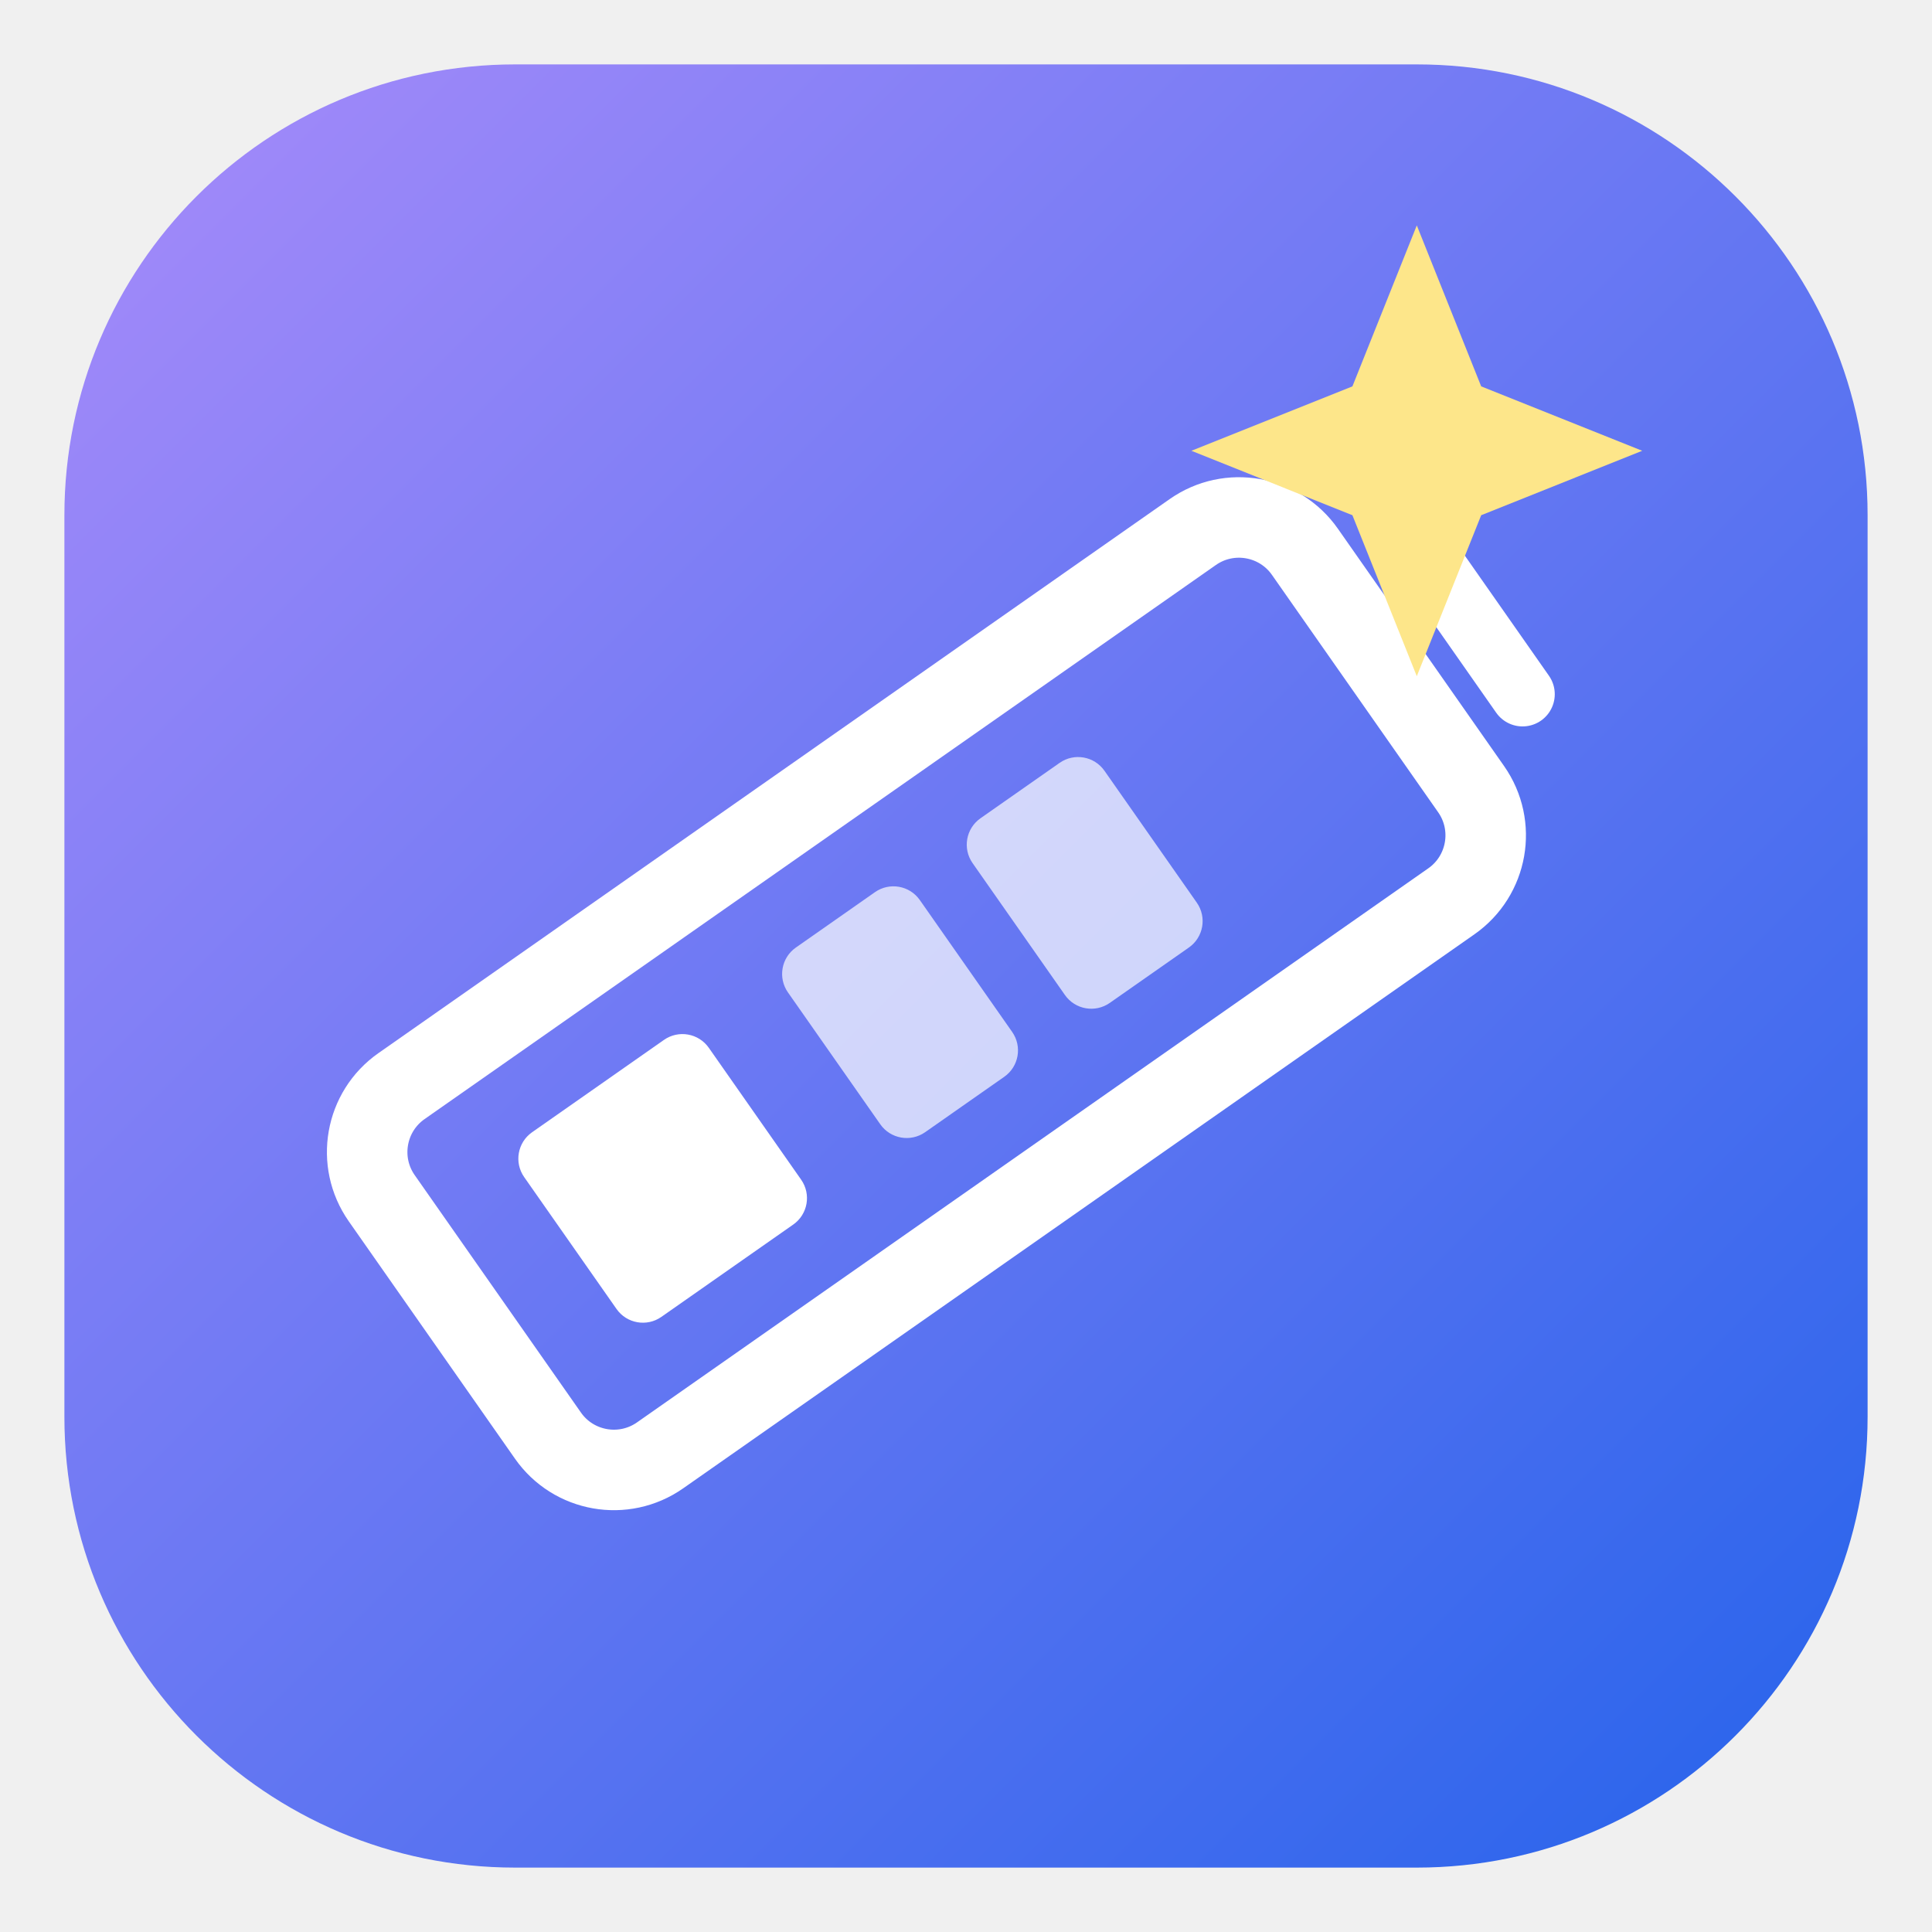
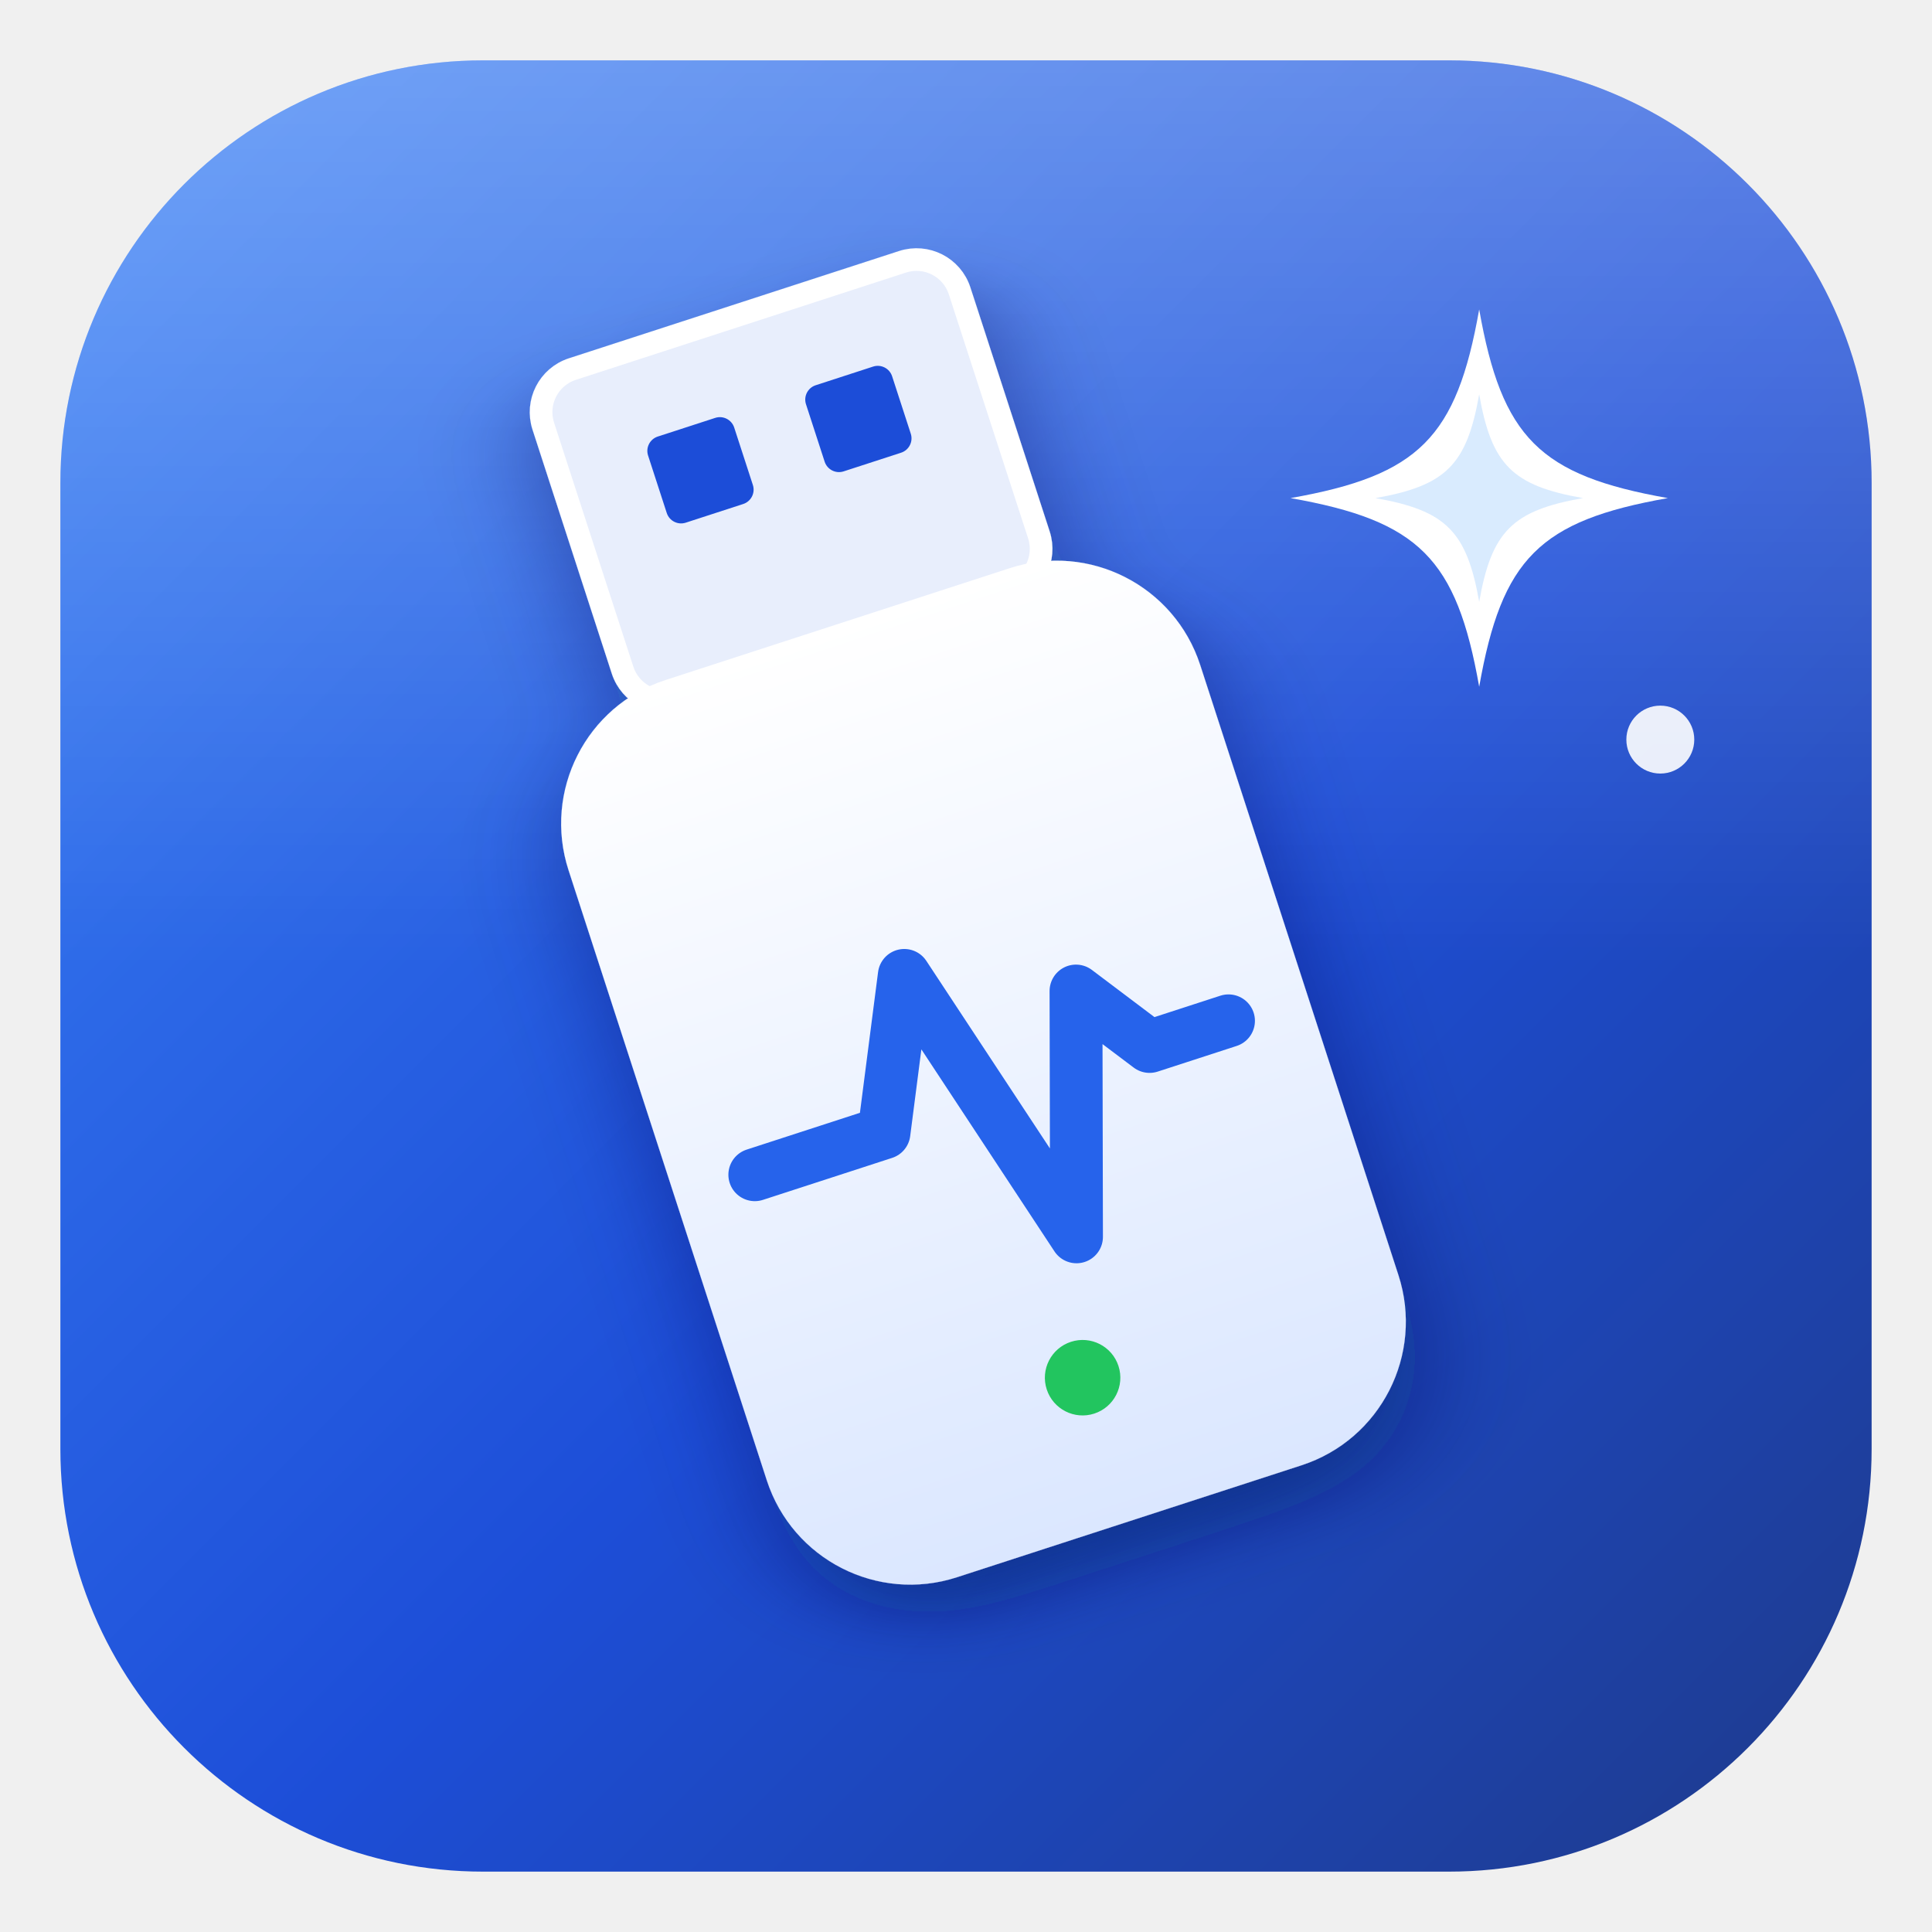
- <svg xmlns="http://www.w3.org/2000/svg" viewBox="0 0 120 120">
+ <svg xmlns="http://www.w3.org/2000/svg" viewBox="0 0 512 512" width="512" height="512">
  <defs>
-     <linearGradient id="g" x1="0" y1="0" x2="1" y2="1">
-       <stop offset="0" stop-color="#a78bfa" />
-       <stop offset="1" stop-color="#2563eb" />
+     <linearGradient id="bg" x1="0" y1="0" x2="1" y2="1">
+       <stop offset="0" stop-color="#3b82f6" />
+       <stop offset="0.55" stop-color="#1d4ed8" />
+       <stop offset="1" stop-color="#1e3a8a" />
    </linearGradient>
+     <linearGradient id="gloss" x1="0" y1="0" x2="0" y2="1">
+       <stop offset="0" stop-color="#ffffff" stop-opacity="0.28" />
+       <stop offset="0.5" stop-color="#ffffff" stop-opacity="0" />
+     </linearGradient>
+     <linearGradient id="stick" x1="0" y1="0" x2="0" y2="1">
+       <stop offset="0" stop-color="#ffffff" />
+       <stop offset="1" stop-color="#dbe7ff" />
+     </linearGradient>
+     <filter id="sh" x="-20%" y="-20%" width="140%" height="140%">
+       <feDropShadow dx="0" dy="10" stdDeviation="12" flood-color="#0b1f5c" flood-opacity="0.45" />
+     </filter>
  </defs>
-   <rect x="4" y="4" width="112" height="112" rx="28" fill="url(#g)" />
-   <g transform="rotate(-35 60 60)">
-     <rect x="22" y="46" width="70" height="28" rx="5" fill="none" stroke="#fff" stroke-width="5" />
-     <rect x="30" y="53" width="14" height="14" rx="2" fill="#fff" />
-     <rect x="50" y="53" width="10" height="14" rx="2" fill="#fff" opacity=".7" />
-     <rect x="64" y="53" width="10" height="14" rx="2" fill="#fff" opacity=".7" />
-     <path d="M92 50v20M98 54v12" stroke="#fff" stroke-width="4" stroke-linecap="round" />
+   <rect x="16" y="16" width="480" height="480" rx="112" fill="url(#bg)" />
+   <rect x="16" y="16" width="480" height="480" rx="112" fill="url(#gloss)" />
+   <g transform="rotate(-18 256 270)" filter="url(#sh)">
+     <rect x="198" y="74" width="116" height="92" rx="12" fill="#e8eefc" stroke="#ffffff" stroke-width="6" />
+     <rect x="222" y="98" width="24" height="24" rx="4" fill="#1d4ed8" />
+     <rect x="266" y="98" width="24" height="24" rx="4" fill="#1d4ed8" />
+     <rect x="168" y="160" width="176" height="250" rx="40" fill="url(#stick)" />
+     <polyline points="190,292 226,292 244,254 266,334 286,272 300,292 322,292" fill="none" stroke="#2563eb" stroke-width="14" stroke-linecap="round" stroke-linejoin="round" />
+     <circle cx="256" cy="370" r="10" fill="#22c55e" />
  </g>
-   <path d="M88 14l4 10 10 4-10 4-4 10-4-10-10-4 10-4z" fill="#fde68a" />
+   <g transform="translate(392 132)">
+     <path d="M0 -50 C6 -16 16 -6 50 0 C16 6 6 16 0 50 C-6 16 -16 6 -50 0 C-16 -6 -6 -16 0 -50 Z" fill="#ffffff" />
+     <path d="M0 -50 C6 -16 16 -6 50 0 C16 6 6 16 0 50 C-6 16 -16 6 -50 0 C-16 -6 -6 -16 0 -50 Z" fill="#93c5fd" opacity="0.35" transform="scale(0.55)" />
+   </g>
+   <circle cx="440" cy="196" r="9" fill="#ffffff" opacity="0.9" />
</svg>
